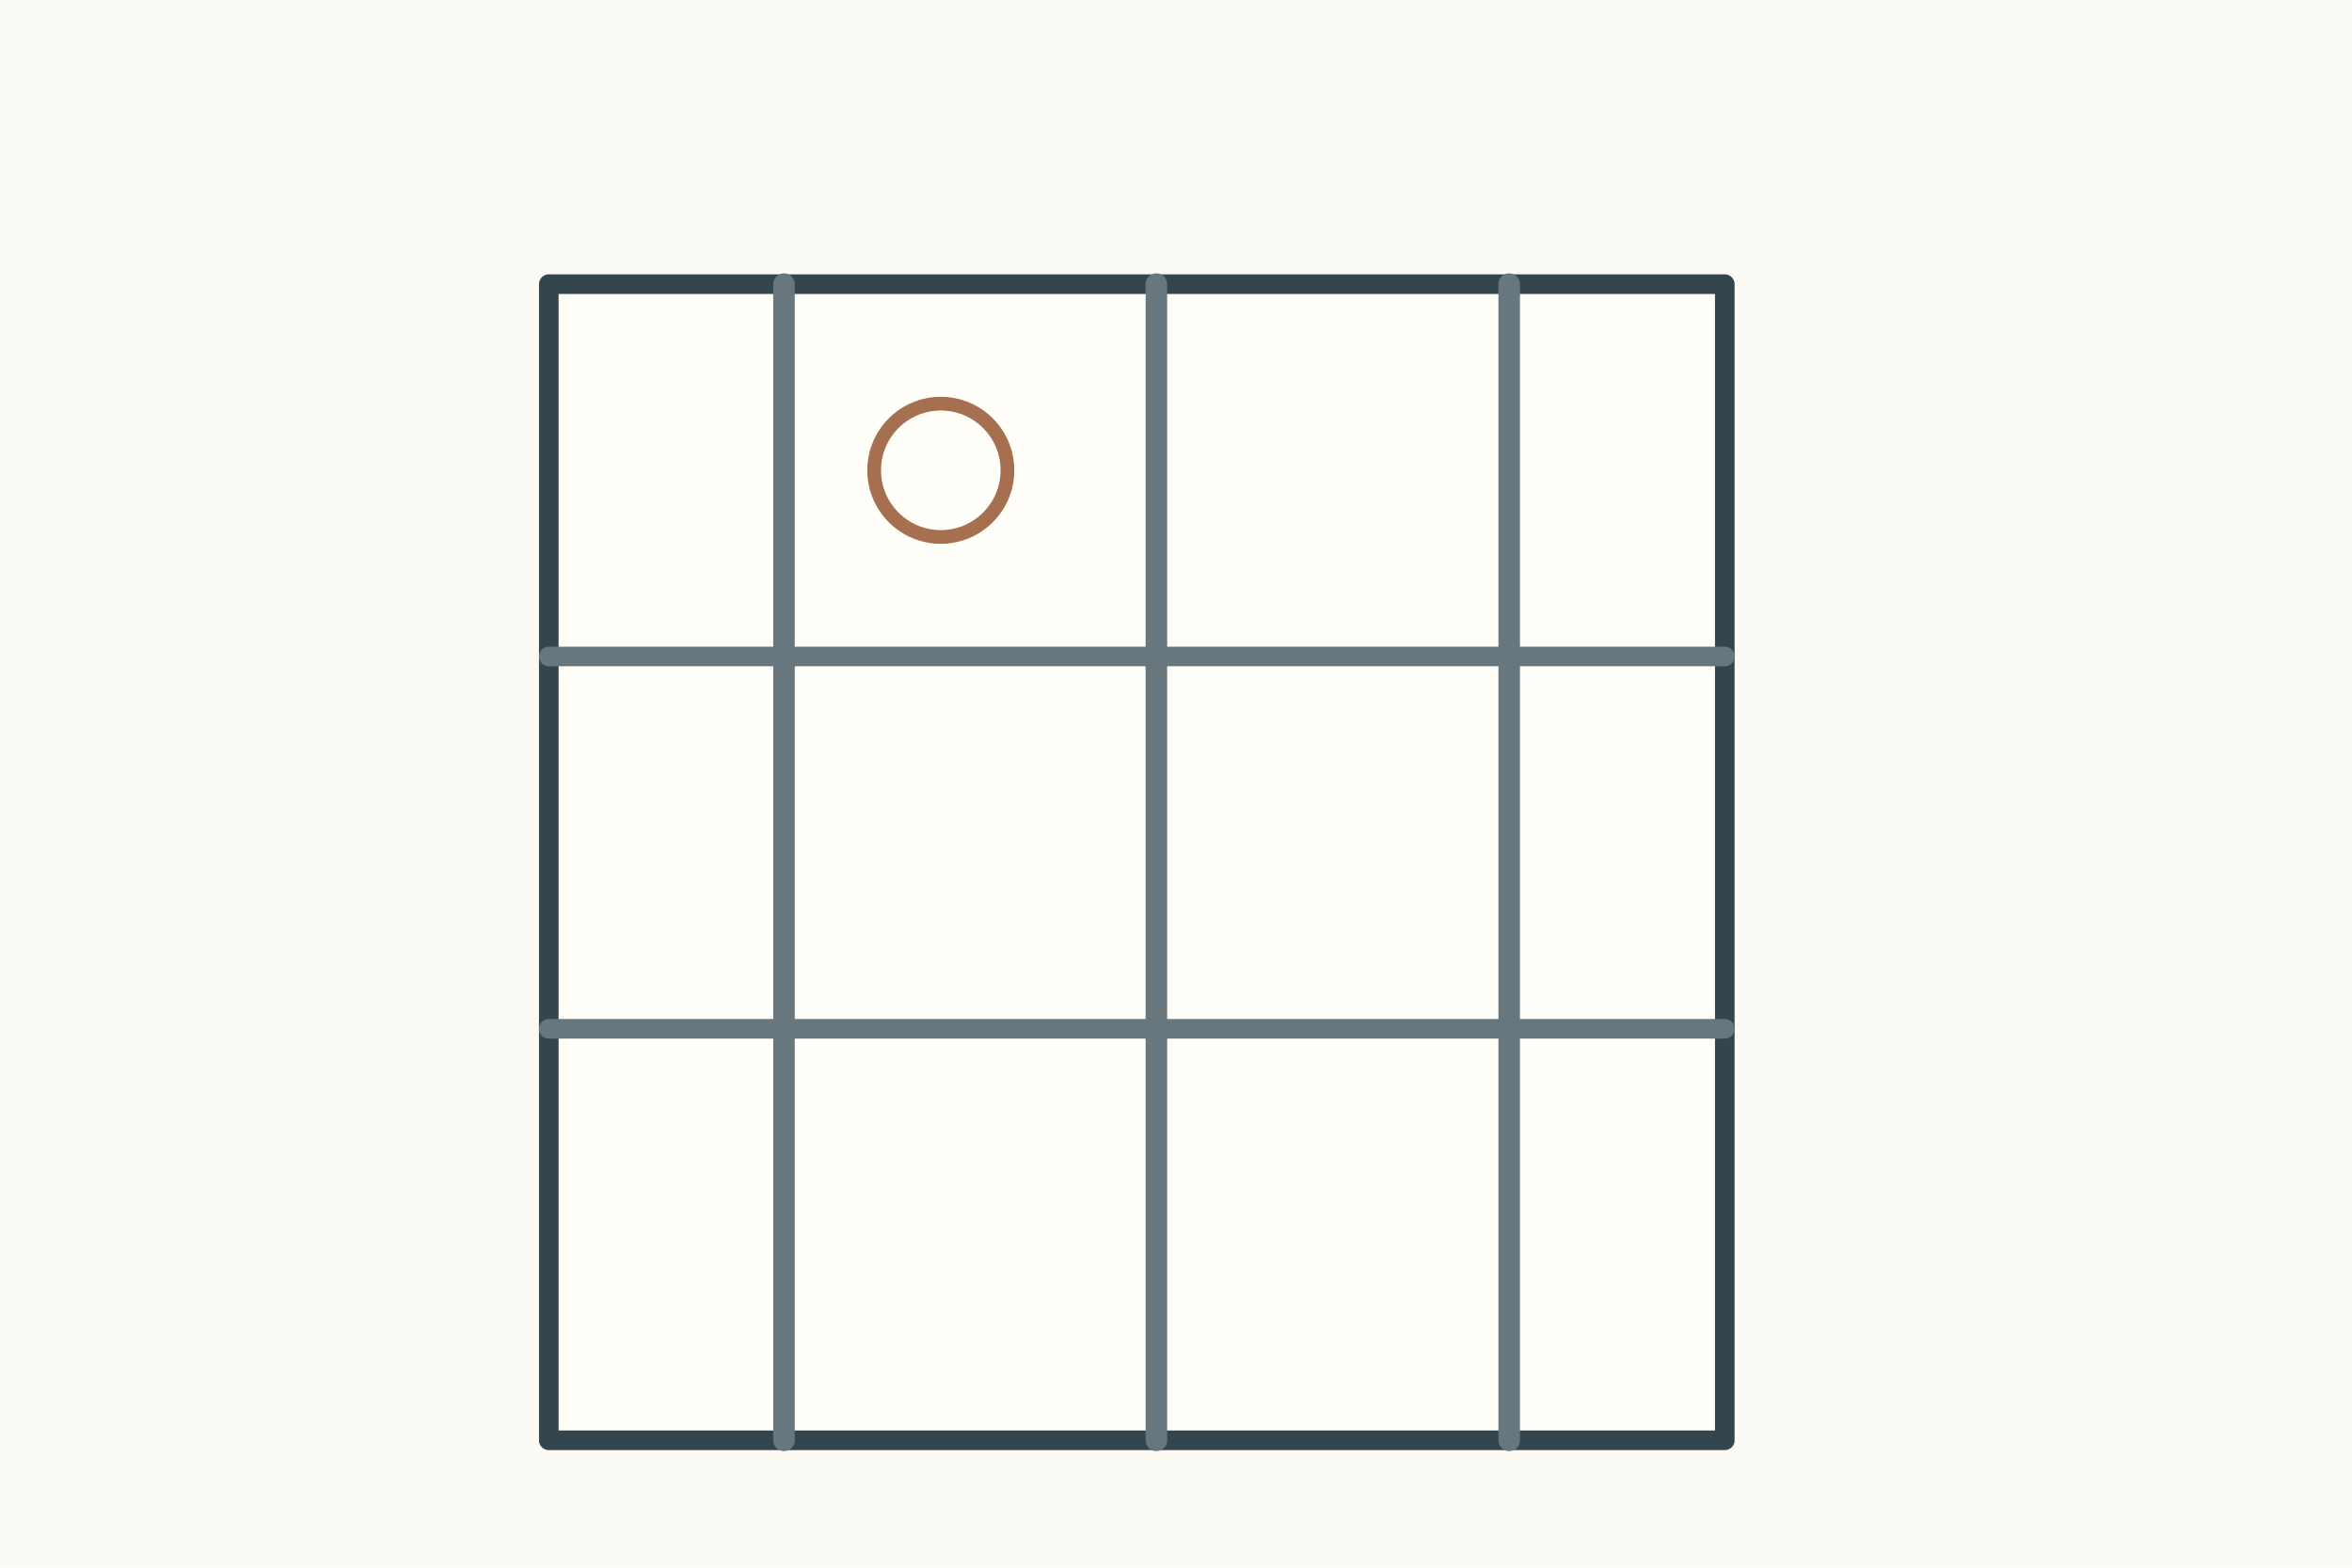
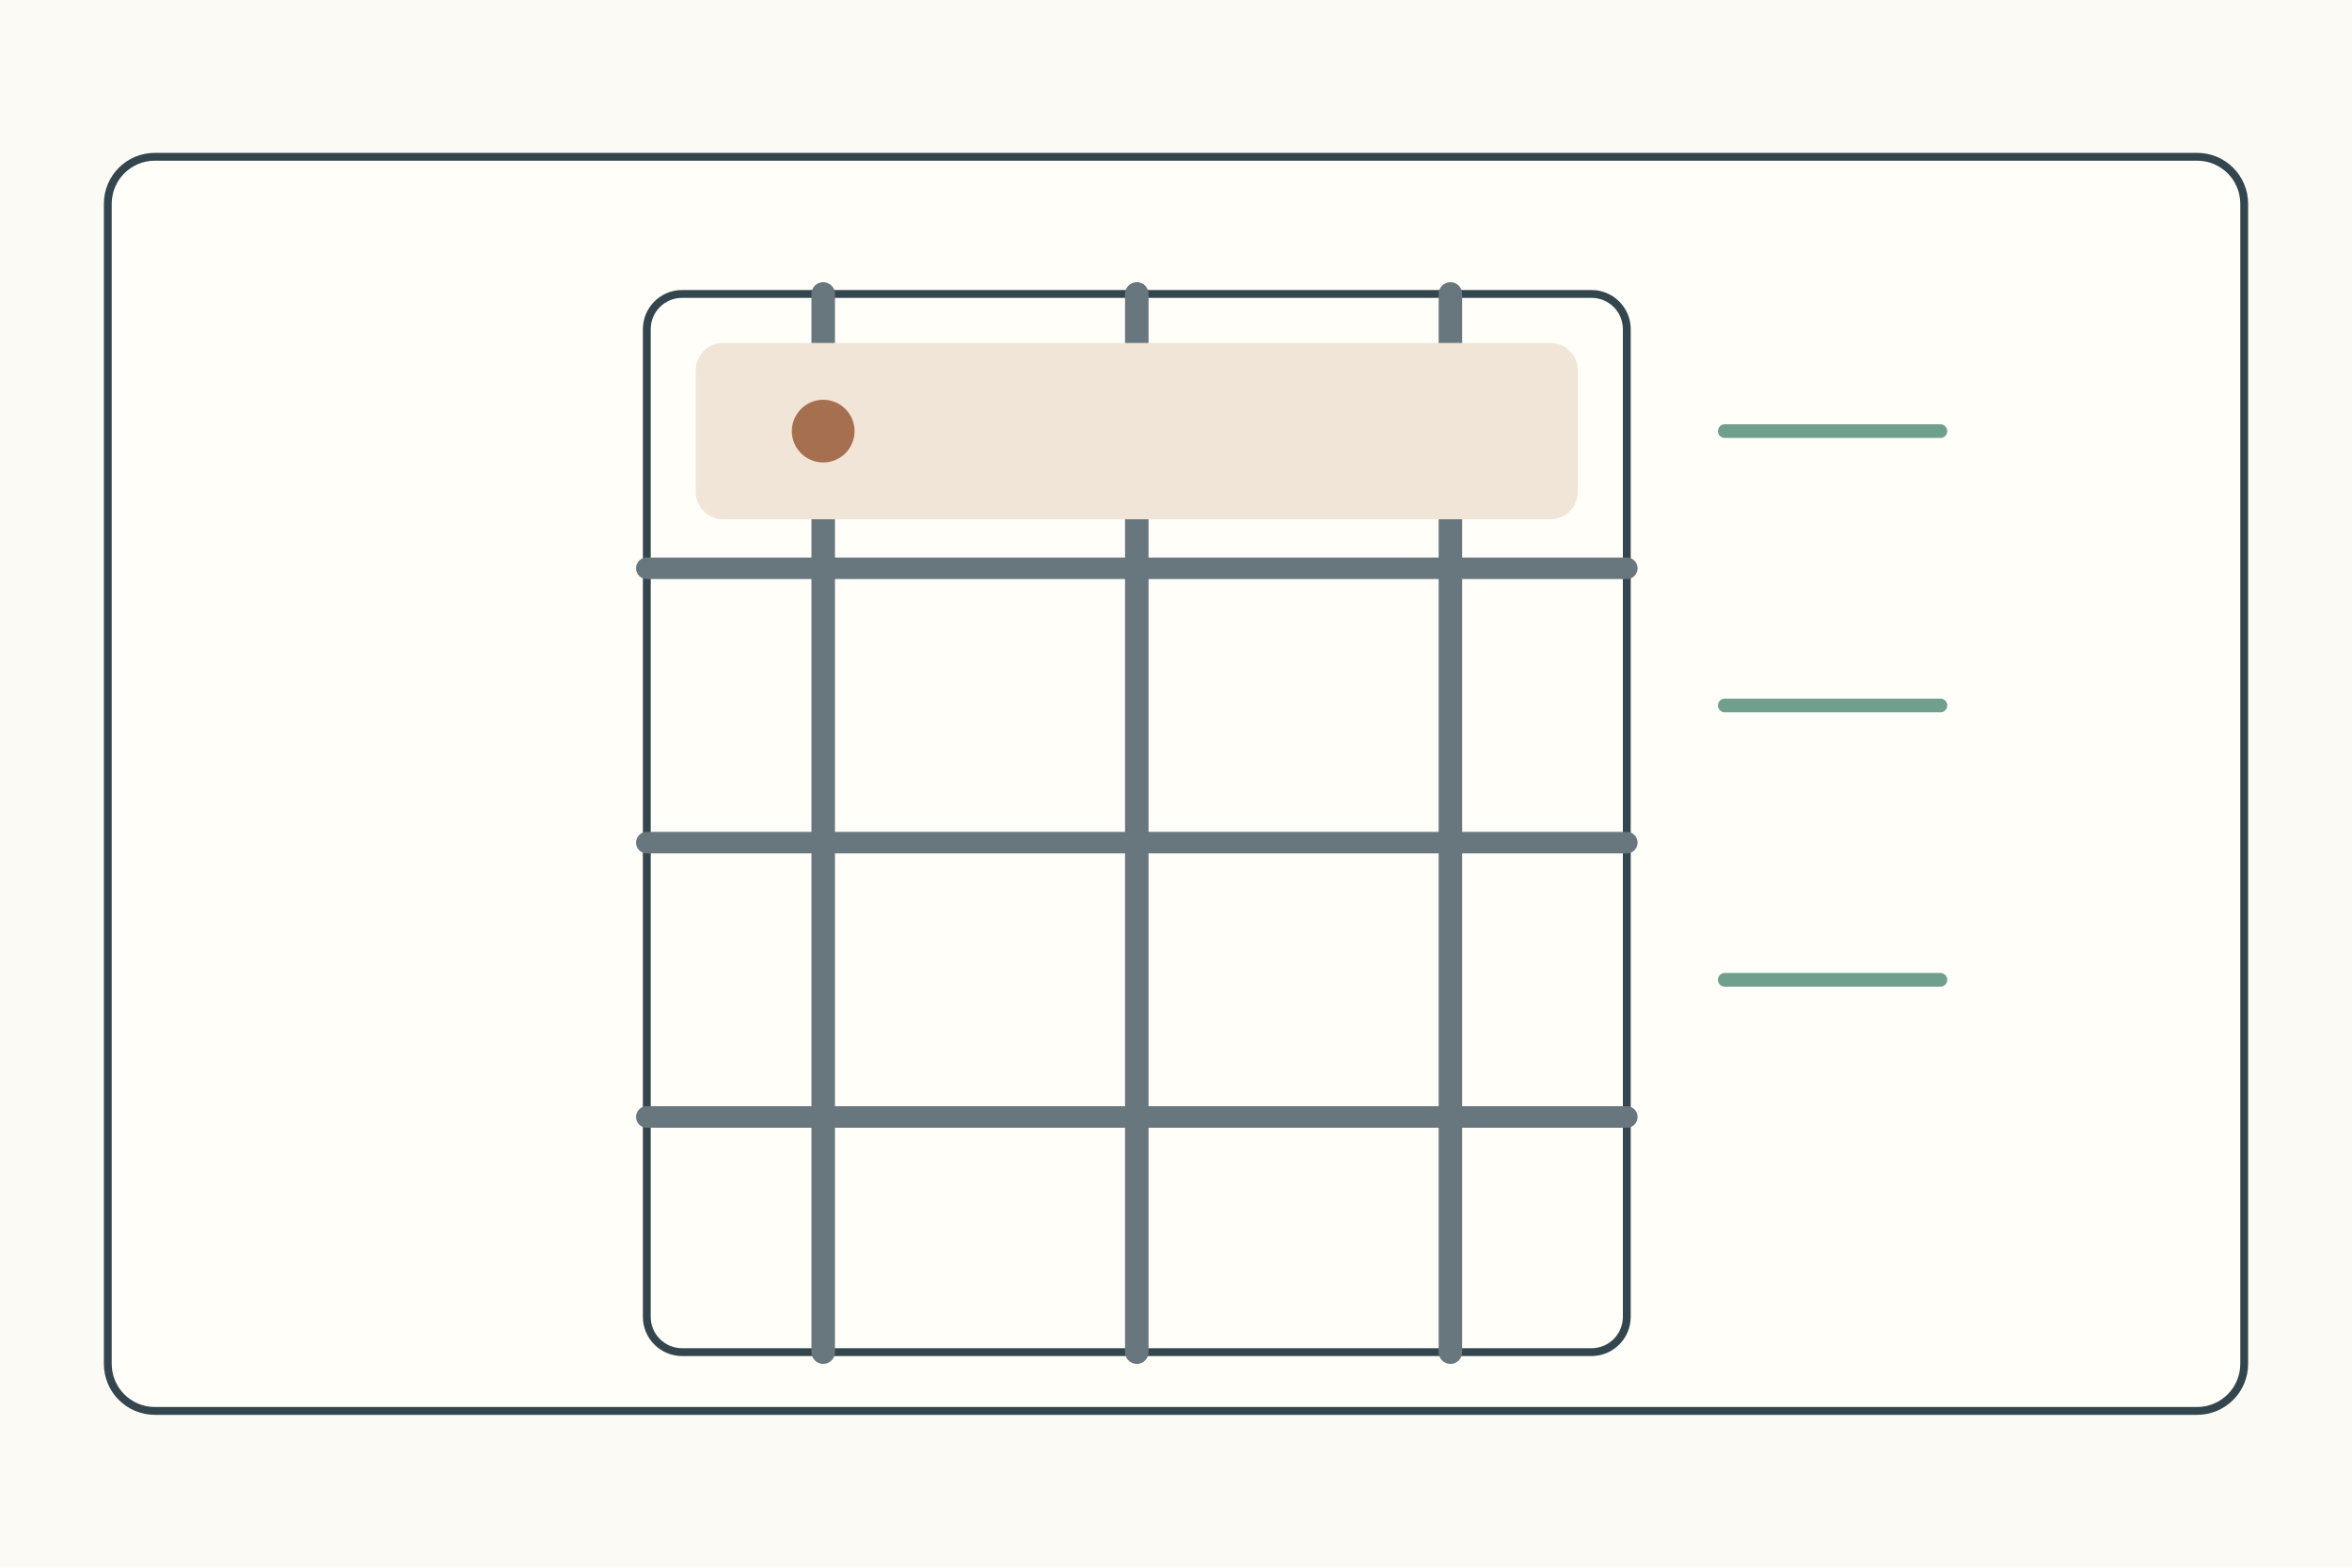
<svg xmlns="http://www.w3.org/2000/svg" width="1200" height="800">
  <rect width="1200" height="800" fill="#fbfaf4" />
  <g stroke="#34464d" stroke-width="4" fill="none" stroke-linecap="round" stroke-linejoin="round">
-     <g transform="translate(120 75)">
-       <rect x="160" y="70" width="600" height="590" fill="#fffef9" stroke-width="10" />
-       <path d="M160 260h600M160 450h600" stroke="#68777d" stroke-width="10" />
-       <path d="M280 70v590M470 70v590M650 70v590" stroke="#68777d" stroke-width="11" />
-       <circle cx="360" cy="165" r="34" fill="none" stroke="#a66f50" stroke-width="7" />
+     <rect x="55" y="80" width="1090" height="640" rx="24" fill="#fffef9" />
+     <g transform="translate(170 110)">
+       <rect x="160" y="40" width="500" height="540" rx="18" fill="#fffef9" />
+       <path d="M160 180h500M160 320h500M160 460h500" stroke="#68777d" stroke-width="11" />
+       <path d="M250 40v540M410 40v540M570 40v540" stroke="#68777d" stroke-width="12" />
+       <rect x="185" y="65" width="450" height="90" rx="14" fill="#f0e5d7" stroke="none" />
+       <path d="M710 110h110M710 250h110M710 390h110" stroke="#6f9f8d" stroke-width="7" />
+       <circle cx="250" cy="110" r="16" fill="#a66f50" stroke="none" />
    </g>
  </g>
</svg>
